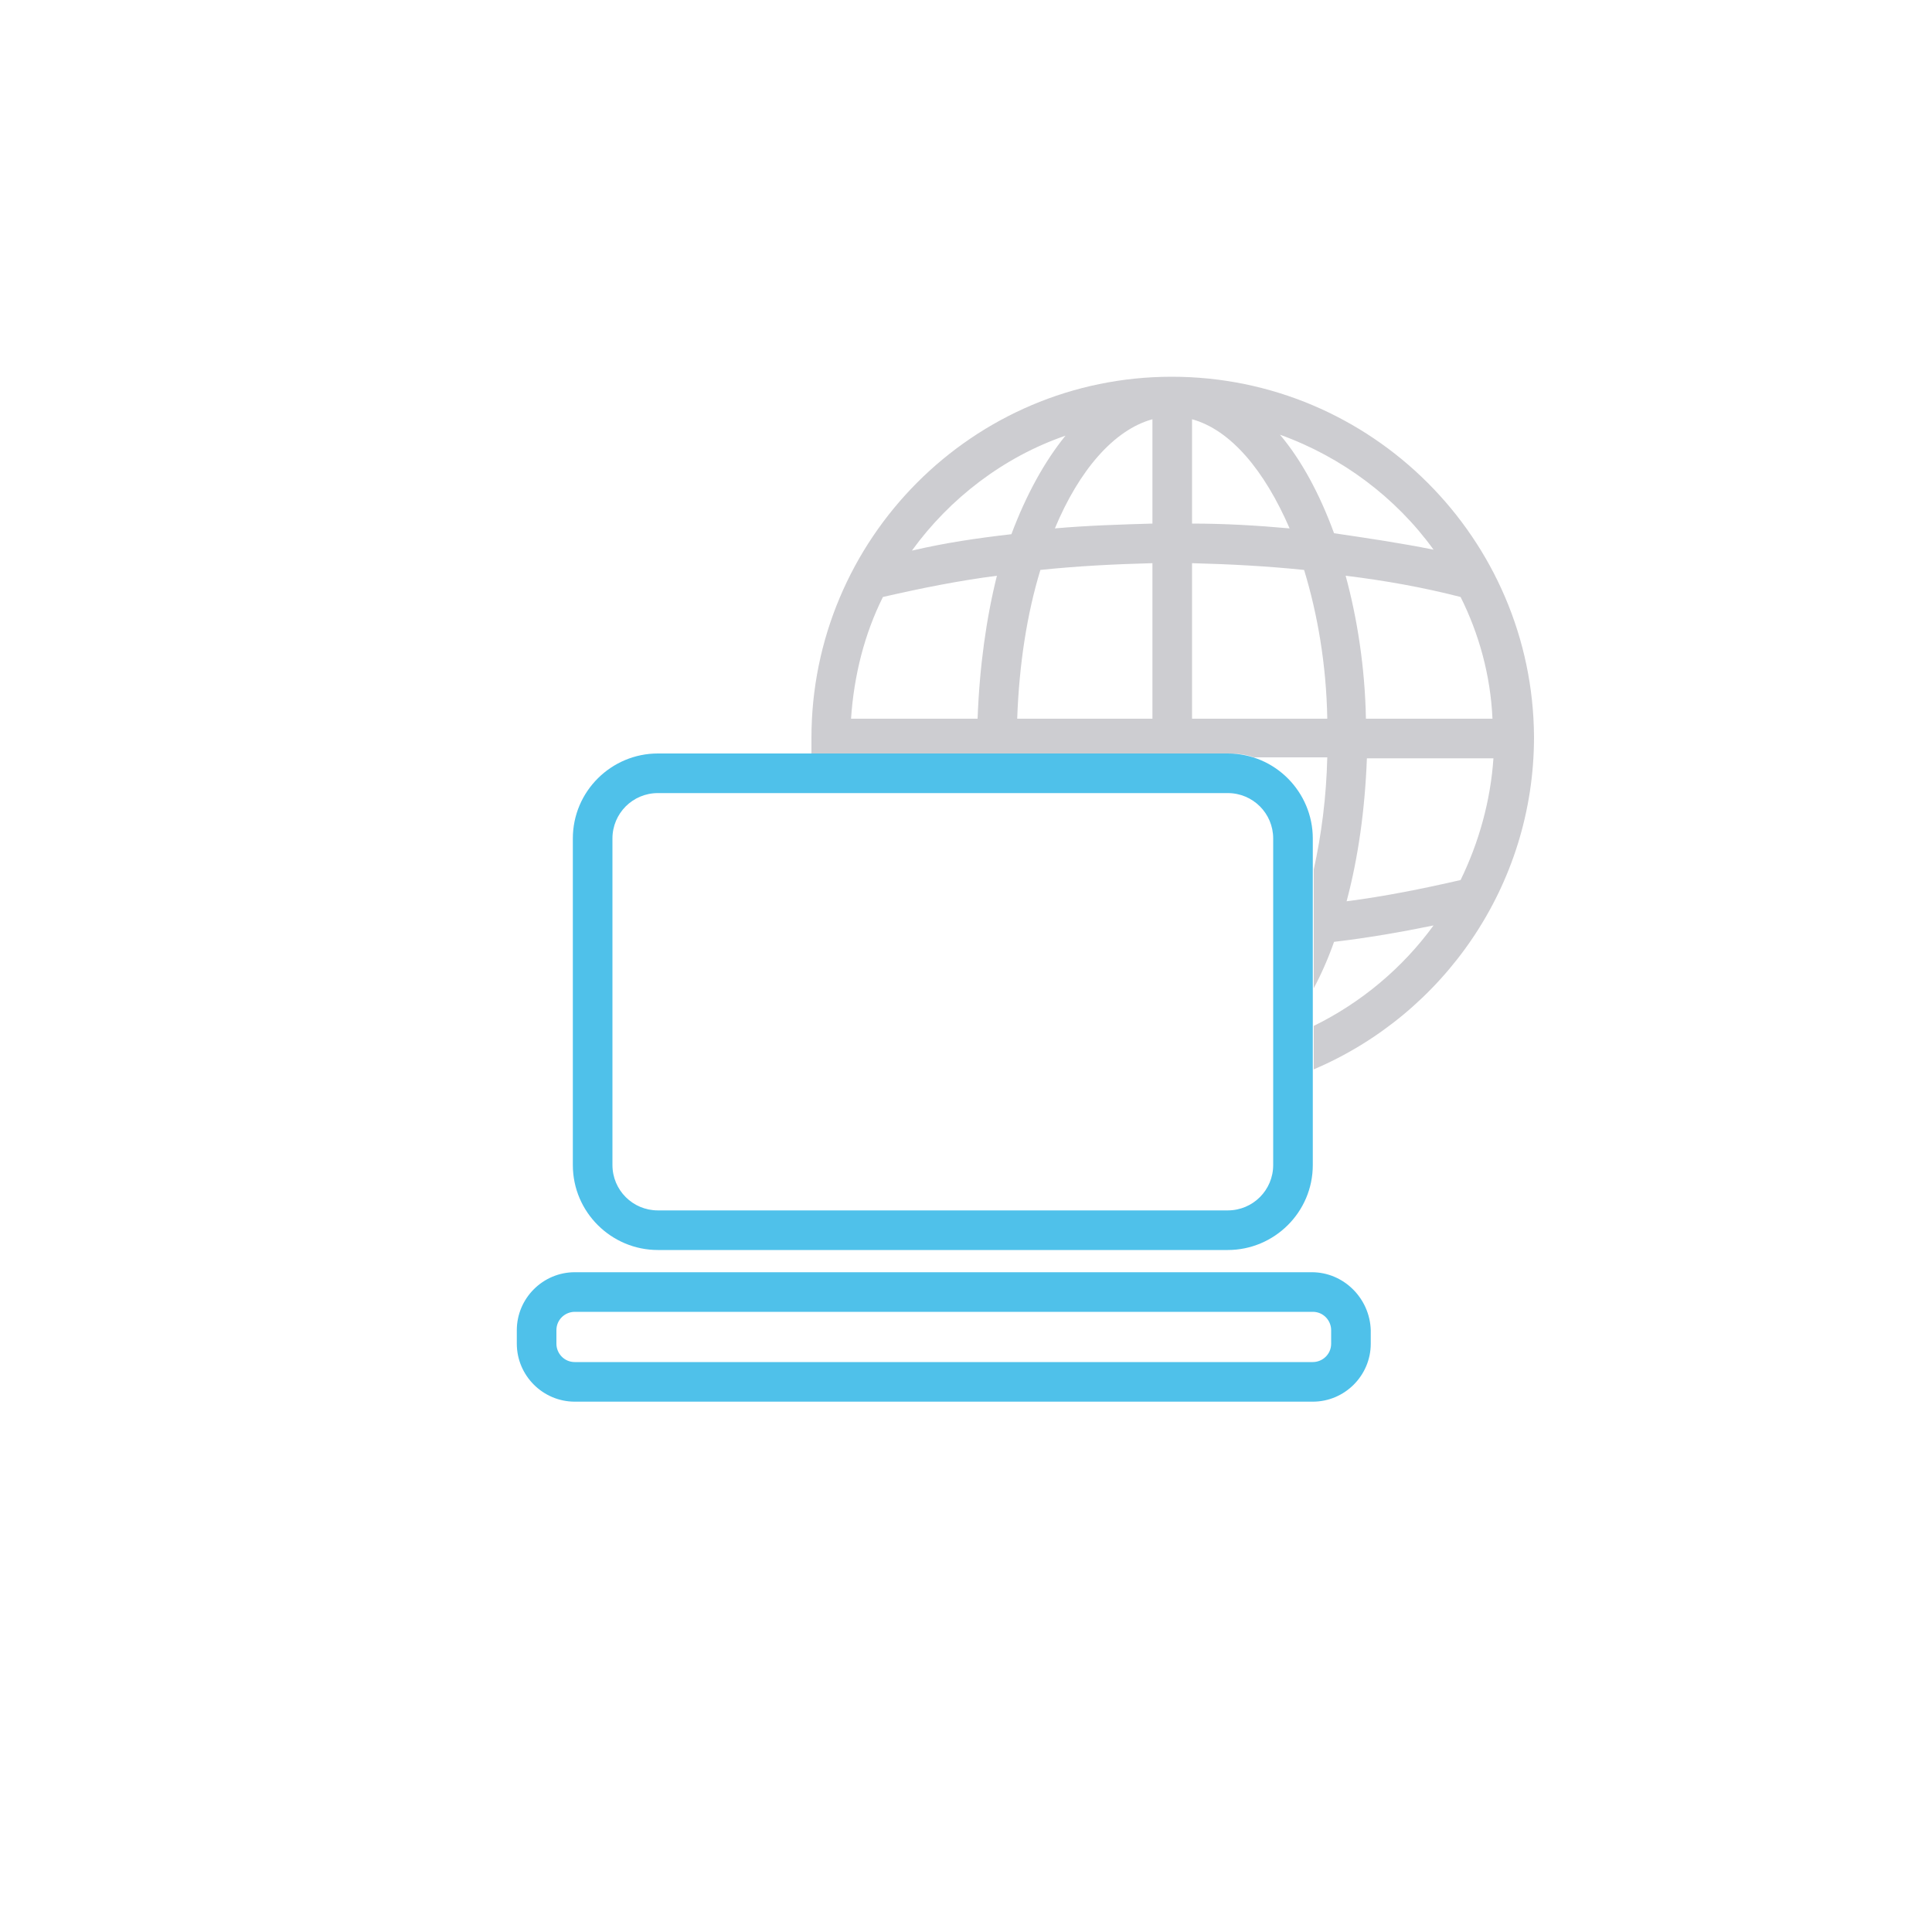
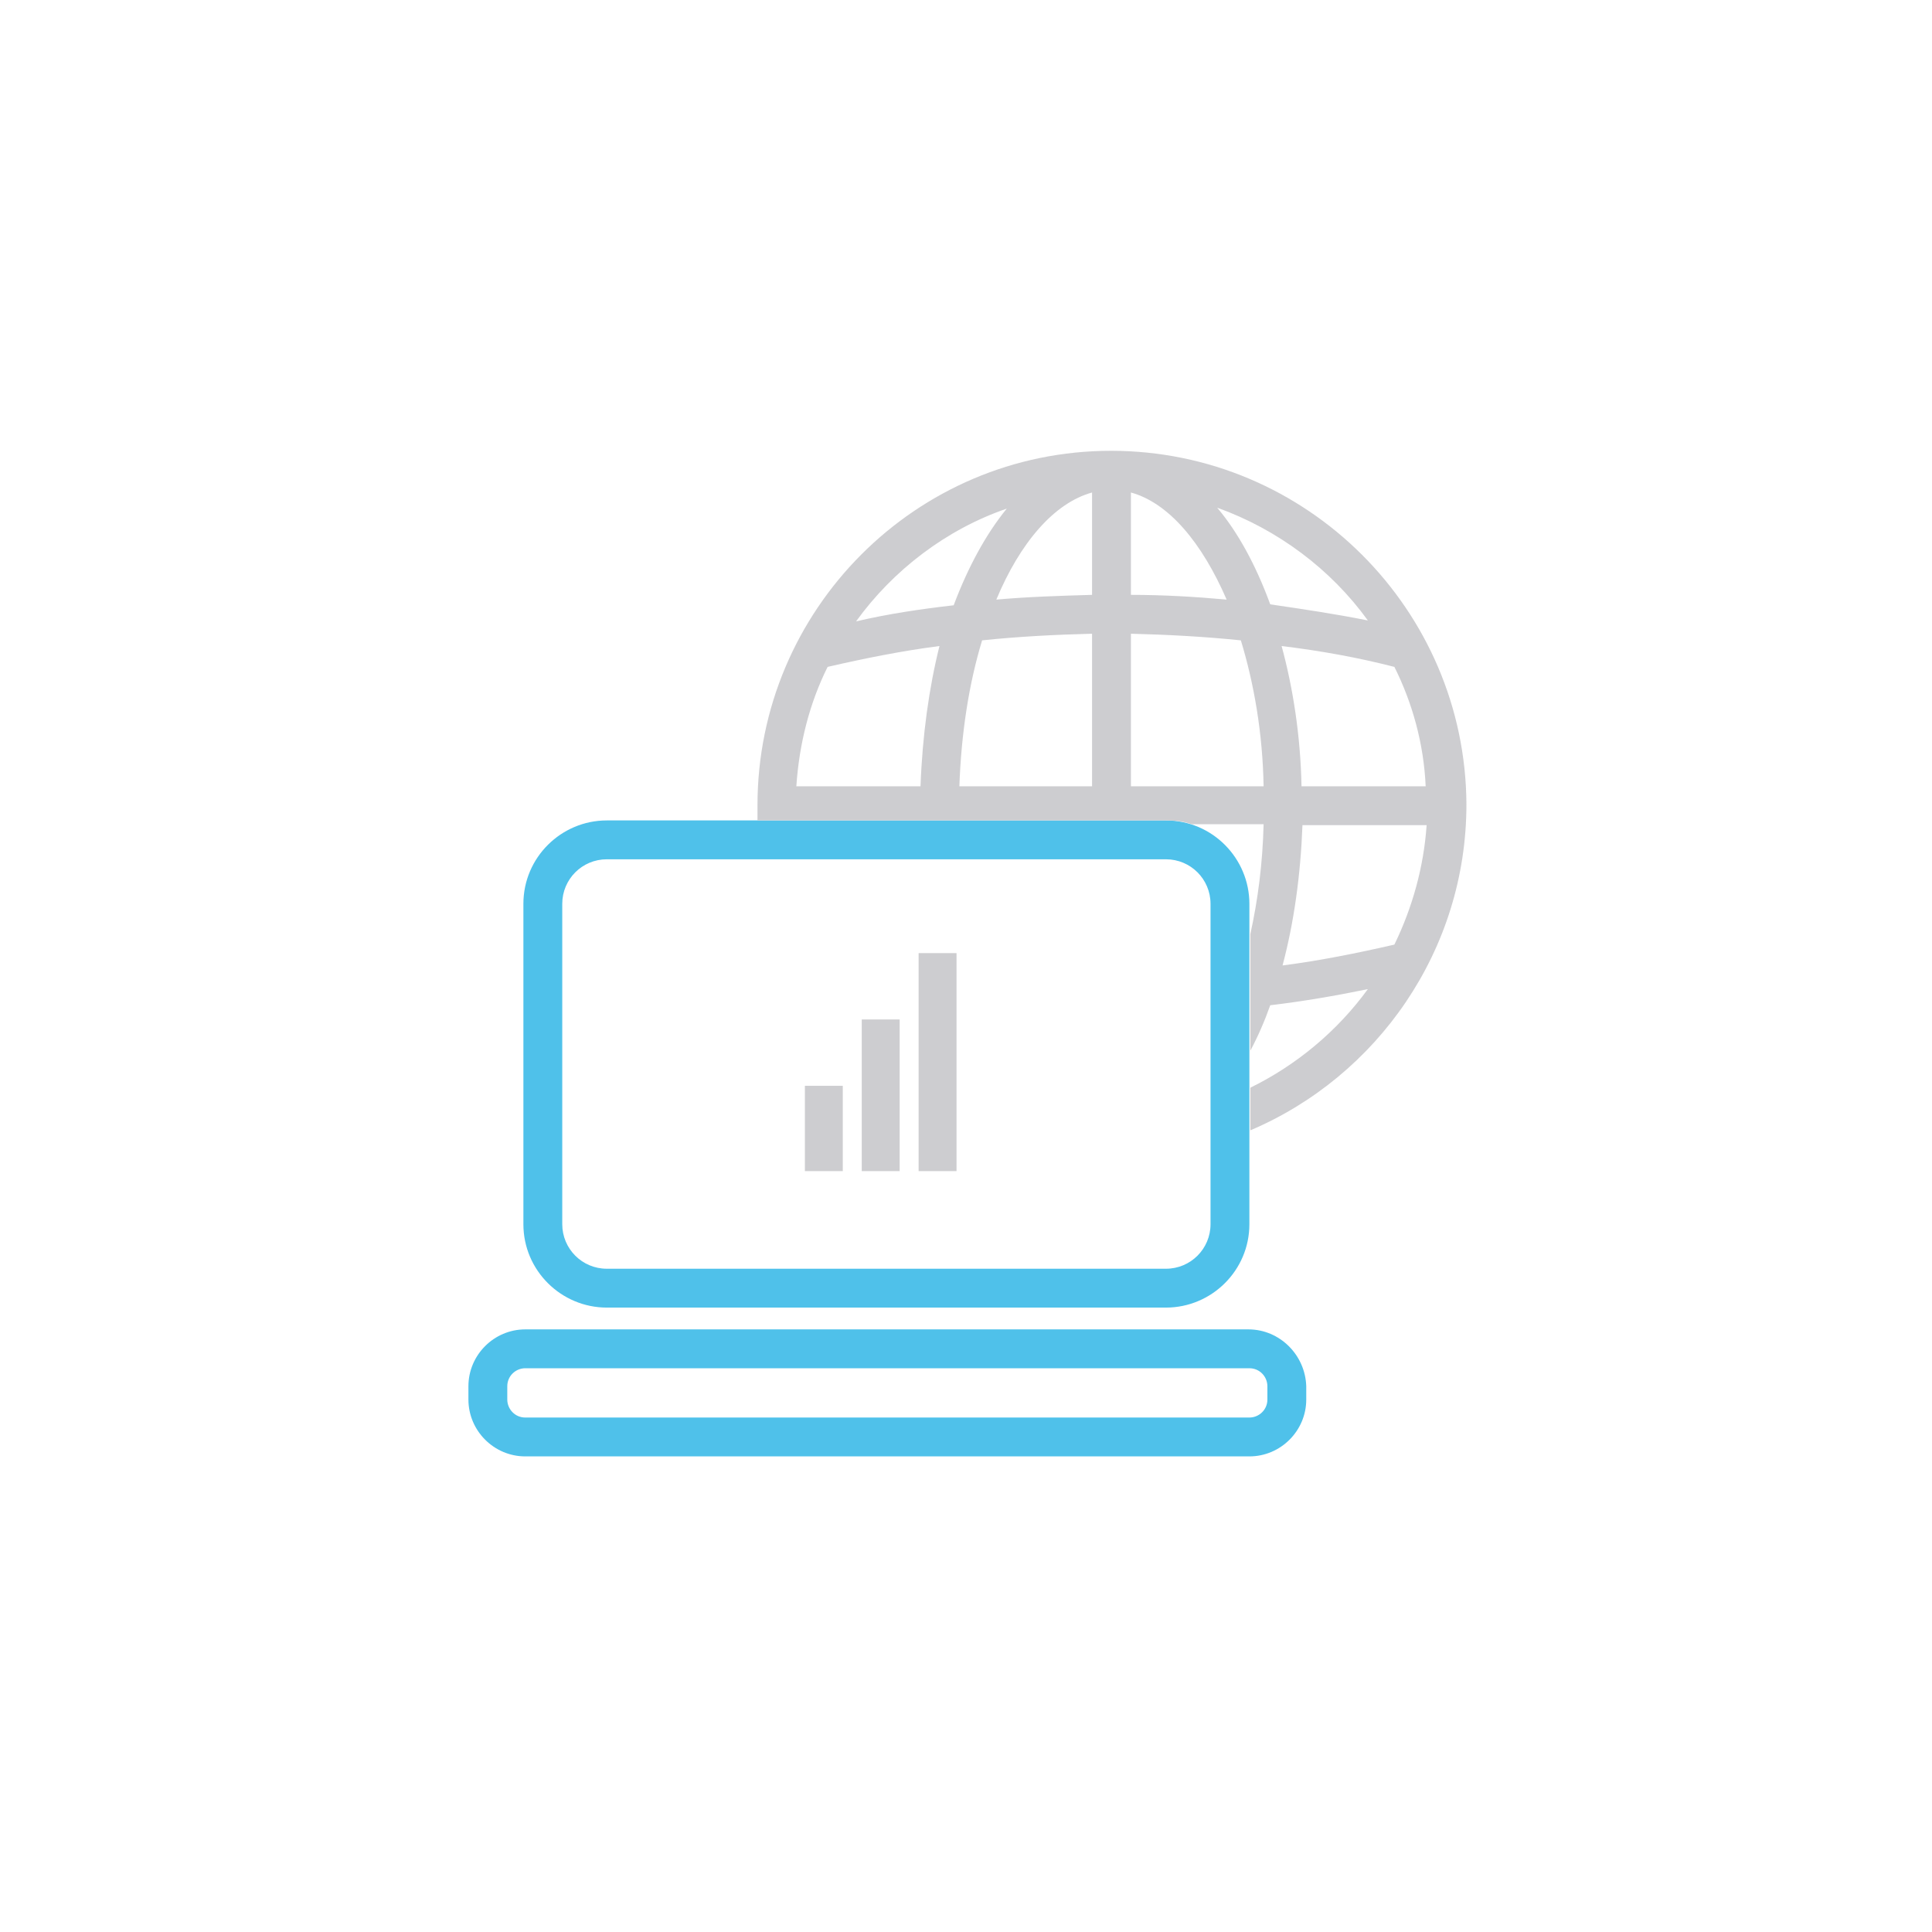
- <svg xmlns="http://www.w3.org/2000/svg" version="1.1" id="Calque_1" x="0px" y="0px" viewBox="0 0 200 200" style="enable-background:new 0 0 200 200;" xml:space="preserve">
-   <style type="text/css">
- 	.st0{fill:#4FC1EA;}
- 	.st1{opacity:0.3;}
- 	.st2{fill:#585763;}
- </style>
-   <g id="XMLID_95_">
-     <g id="XMLID_780_">
-       <path id="XMLID_816_" class="st0" d="M68.1,129.4h59c4.8,0,8.8-3.9,8.8-8.8V86.8c0-4.8-3.9-8.8-8.8-8.8h-59    c-4.8,0-8.8,3.9-8.8,8.8v33.8C59.3,125.5,63.3,129.4,68.1,129.4z M63.4,86.8c0-2.6,2.1-4.7,4.7-4.7h59c2.6,0,4.7,2.1,4.7,4.7v33.8    c0,2.6-2.1,4.7-4.7,4.7h-59c-2.6,0-4.7-2.1-4.7-4.7V86.8z" />
-       <path id="XMLID_781_" class="st0" d="M135.8,131.7H59.5c-3.3,0-6,2.7-6,6v1.4c0,3.3,2.7,6,6,6h76.4c3.3,0,6-2.7,6-6v-1.4    C141.8,134.4,139.1,131.7,135.8,131.7z M137.8,139.1c0,1.1-0.9,1.9-1.9,1.9H59.5c-1.1,0-1.9-0.9-1.9-1.9v-1.4    c0-1.1,0.9-1.9,1.9-1.9h76.4c1.1,0,1.9,0.9,1.9,1.9V139.1z" />
-     </g>
-     <g id="XMLID_662_" class="st1">
-       <path id="XMLID_663_" class="st2" d="M121.3,39C100.7,39,84,55.8,84,76.4c0,0.6,0,1.1,0,1.6h43.2c0.9,0,1.8,0.1,2.6,0.4h7.6    c-0.1,4.1-0.6,8-1.4,11.6v12.3c0.8-1.5,1.5-3.1,2.1-4.8c3.4-0.4,6.9-1,10.3-1.7c-3.2,4.4-7.5,8-12.4,10.4v4.5    c13.4-5.7,22.8-19,22.8-34.4C158.7,55.8,142,39,121.3,39z M101.2,74.4H88.1c0.3-4.5,1.4-8.8,3.3-12.6l0,0    c3.9-0.9,7.9-1.7,11.8-2.2C102.1,64,101.4,69,101.2,74.4z M94.4,57c3.9-5.4,9.5-9.7,15.9-11.9c-2.2,2.7-4.1,6.2-5.6,10.2    C101.2,55.7,97.8,56.2,94.4,57z M119.3,74.4h-14c0.2-5.6,1-10.8,2.4-15.4c3.8-0.4,7.7-0.6,11.6-0.7V74.4z M119.3,54.2    c-3.4,0.1-6.7,0.2-10.1,0.5c2.5-6,6.1-10.2,10.1-11.3V54.2z M123.4,43.4c4,1.1,7.5,5.3,10.1,11.3c-3.3-0.3-6.7-0.5-10.1-0.5V43.4z     M123.4,74.4V58.3c3.9,0.1,7.7,0.3,11.6,0.7c1.4,4.6,2.3,9.8,2.4,15.4H123.4z M138.1,55.2c-1.5-4.1-3.4-7.6-5.6-10.2    c6.4,2.3,12,6.5,15.9,11.9C144.9,56.2,141.5,55.7,138.1,55.2z M151.2,61.8L151.2,61.8c1.9,3.8,3.1,8.1,3.3,12.6h-13.1    c-0.1-5.3-0.9-10.4-2.1-14.8C143.4,60.1,147.3,60.8,151.2,61.8z M151.2,91.1L151.2,91.1c-3.9,0.9-7.9,1.7-11.8,2.2    c1.2-4.5,1.9-9.5,2.1-14.8h13.1C154.3,82.9,153.1,87.2,151.2,91.1z" />
+ <svg xmlns="http://www.w3.org/2000/svg" width="150px" height="150px" viewBox="0 0 150 150" version="1.1">
+   <g id="Artboard" stroke="none" stroke-width="1" fill="none" fill-rule="evenodd">
+     <g id="laptop-globe" transform="translate(36, 35)">
+       <path d="M11.111,66.521 L54.526,66.521 C58.058,66.521 61.002,63.651 61.002,60.045 L61.002,35.174 C61.002,31.642 58.132,28.698 54.526,28.698 L11.111,28.698 C7.579,28.698 4.636,31.568 4.636,35.174 L4.636,60.045 C4.636,63.651 7.579,66.521 11.111,66.521 Z M7.653,35.174 C7.653,33.26 9.198,31.715 11.111,31.715 L54.526,31.715 C56.44,31.715 57.985,33.26 57.985,35.174 L57.985,60.045 C57.985,61.958 56.44,63.504 54.526,63.504 L11.111,63.504 C9.198,63.504 7.653,61.958 7.653,60.045 L7.653,35.174 L7.653,35.174 Z" id="XMLID_816_" fill="#4FC1EA" fill-rule="nonzero" />
+       <path d="M60.928,68.213 L4.783,68.213 C2.355,68.213 0.368,70.2 0.368,72.628 L0.368,73.658 C0.368,76.087 2.355,78.074 4.783,78.074 L61.002,78.074 C63.43,78.074 65.417,76.087 65.417,73.658 L65.417,72.628 C65.343,70.2 63.357,68.213 60.928,68.213 Z M62.4,73.658 C62.4,74.468 61.738,75.057 61.002,75.057 L4.783,75.057 C3.974,75.057 3.385,74.394 3.385,73.658 L3.385,72.628 C3.385,71.819 4.047,71.23 4.783,71.23 L61.002,71.23 C61.811,71.23 62.4,71.892 62.4,72.628 L62.4,73.658 Z" id="XMLID_781_" fill="#4FC1EA" fill-rule="nonzero" />
+       <path d="M50.258,0 C35.1,0 22.811,12.362 22.811,27.521 C22.811,27.962 22.811,28.33 22.811,28.698 L54.6,28.698 C55.262,28.698 55.925,28.772 56.513,28.992 L62.106,28.992 C62.032,32.009 61.664,34.879 61.075,37.528 L61.075,46.579 C61.664,45.475 62.179,44.298 62.621,43.047 C65.123,42.753 67.698,42.311 70.2,41.796 C67.845,45.034 64.681,47.683 61.075,49.449 L61.075,52.76 C70.936,48.566 77.853,38.779 77.853,27.447 C77.779,12.362 65.491,0 50.258,0 Z M35.468,26.049 L25.828,26.049 C26.049,22.738 26.858,19.574 28.257,16.777 L28.257,16.777 C31.126,16.115 34.07,15.526 36.94,15.158 C36.13,18.396 35.615,22.075 35.468,26.049 Z M30.464,13.245 C33.334,9.272 37.455,6.108 42.164,4.489 C40.545,6.475 39.147,9.051 38.043,11.994 C35.468,12.289 32.966,12.657 30.464,13.245 Z M48.787,26.049 L38.485,26.049 C38.632,21.928 39.221,18.102 40.251,14.717 C43.047,14.423 45.917,14.275 48.787,14.202 L48.787,26.049 Z M48.787,11.185 C46.285,11.258 43.857,11.332 41.355,11.553 C43.194,7.138 45.843,4.047 48.787,3.238 L48.787,11.185 Z M51.804,3.238 C54.747,4.047 57.323,7.138 59.236,11.553 C56.808,11.332 54.306,11.185 51.804,11.185 L51.804,3.238 Z M51.804,26.049 L51.804,14.202 C54.674,14.275 57.47,14.423 60.34,14.717 C61.37,18.102 62.032,21.928 62.106,26.049 L51.804,26.049 Z M62.621,11.921 C61.517,8.904 60.119,6.328 58.5,4.415 C63.209,6.108 67.33,9.198 70.2,13.172 C67.625,12.657 65.123,12.289 62.621,11.921 Z M72.26,16.777 L72.26,16.777 C73.658,19.574 74.542,22.738 74.689,26.049 L65.049,26.049 C64.975,22.149 64.387,18.396 63.504,15.158 C66.521,15.526 69.391,16.042 72.26,16.777 Z M72.26,38.338 L72.26,38.338 C69.391,39 66.447,39.589 63.577,39.957 C64.46,36.645 64.975,32.966 65.123,29.066 L74.762,29.066 C74.542,32.304 73.658,35.468 72.26,38.338 Z" id="XMLID_663_" fill="#CDCDD0" fill-rule="nonzero" />
+       <rect id="Rectangle" fill="#CDCDD0" x="26.491" y="49.302" width="2.943" height="6.623" />
+       <rect id="Rectangle" fill="#CDCDD0" x="30.906" y="44.151" width="2.943" height="11.774" />
+       <rect id="Rectangle" fill="#CDCDD0" x="35.321" y="39" width="2.943" height="16.925" />
    </g>
  </g>
</svg>
